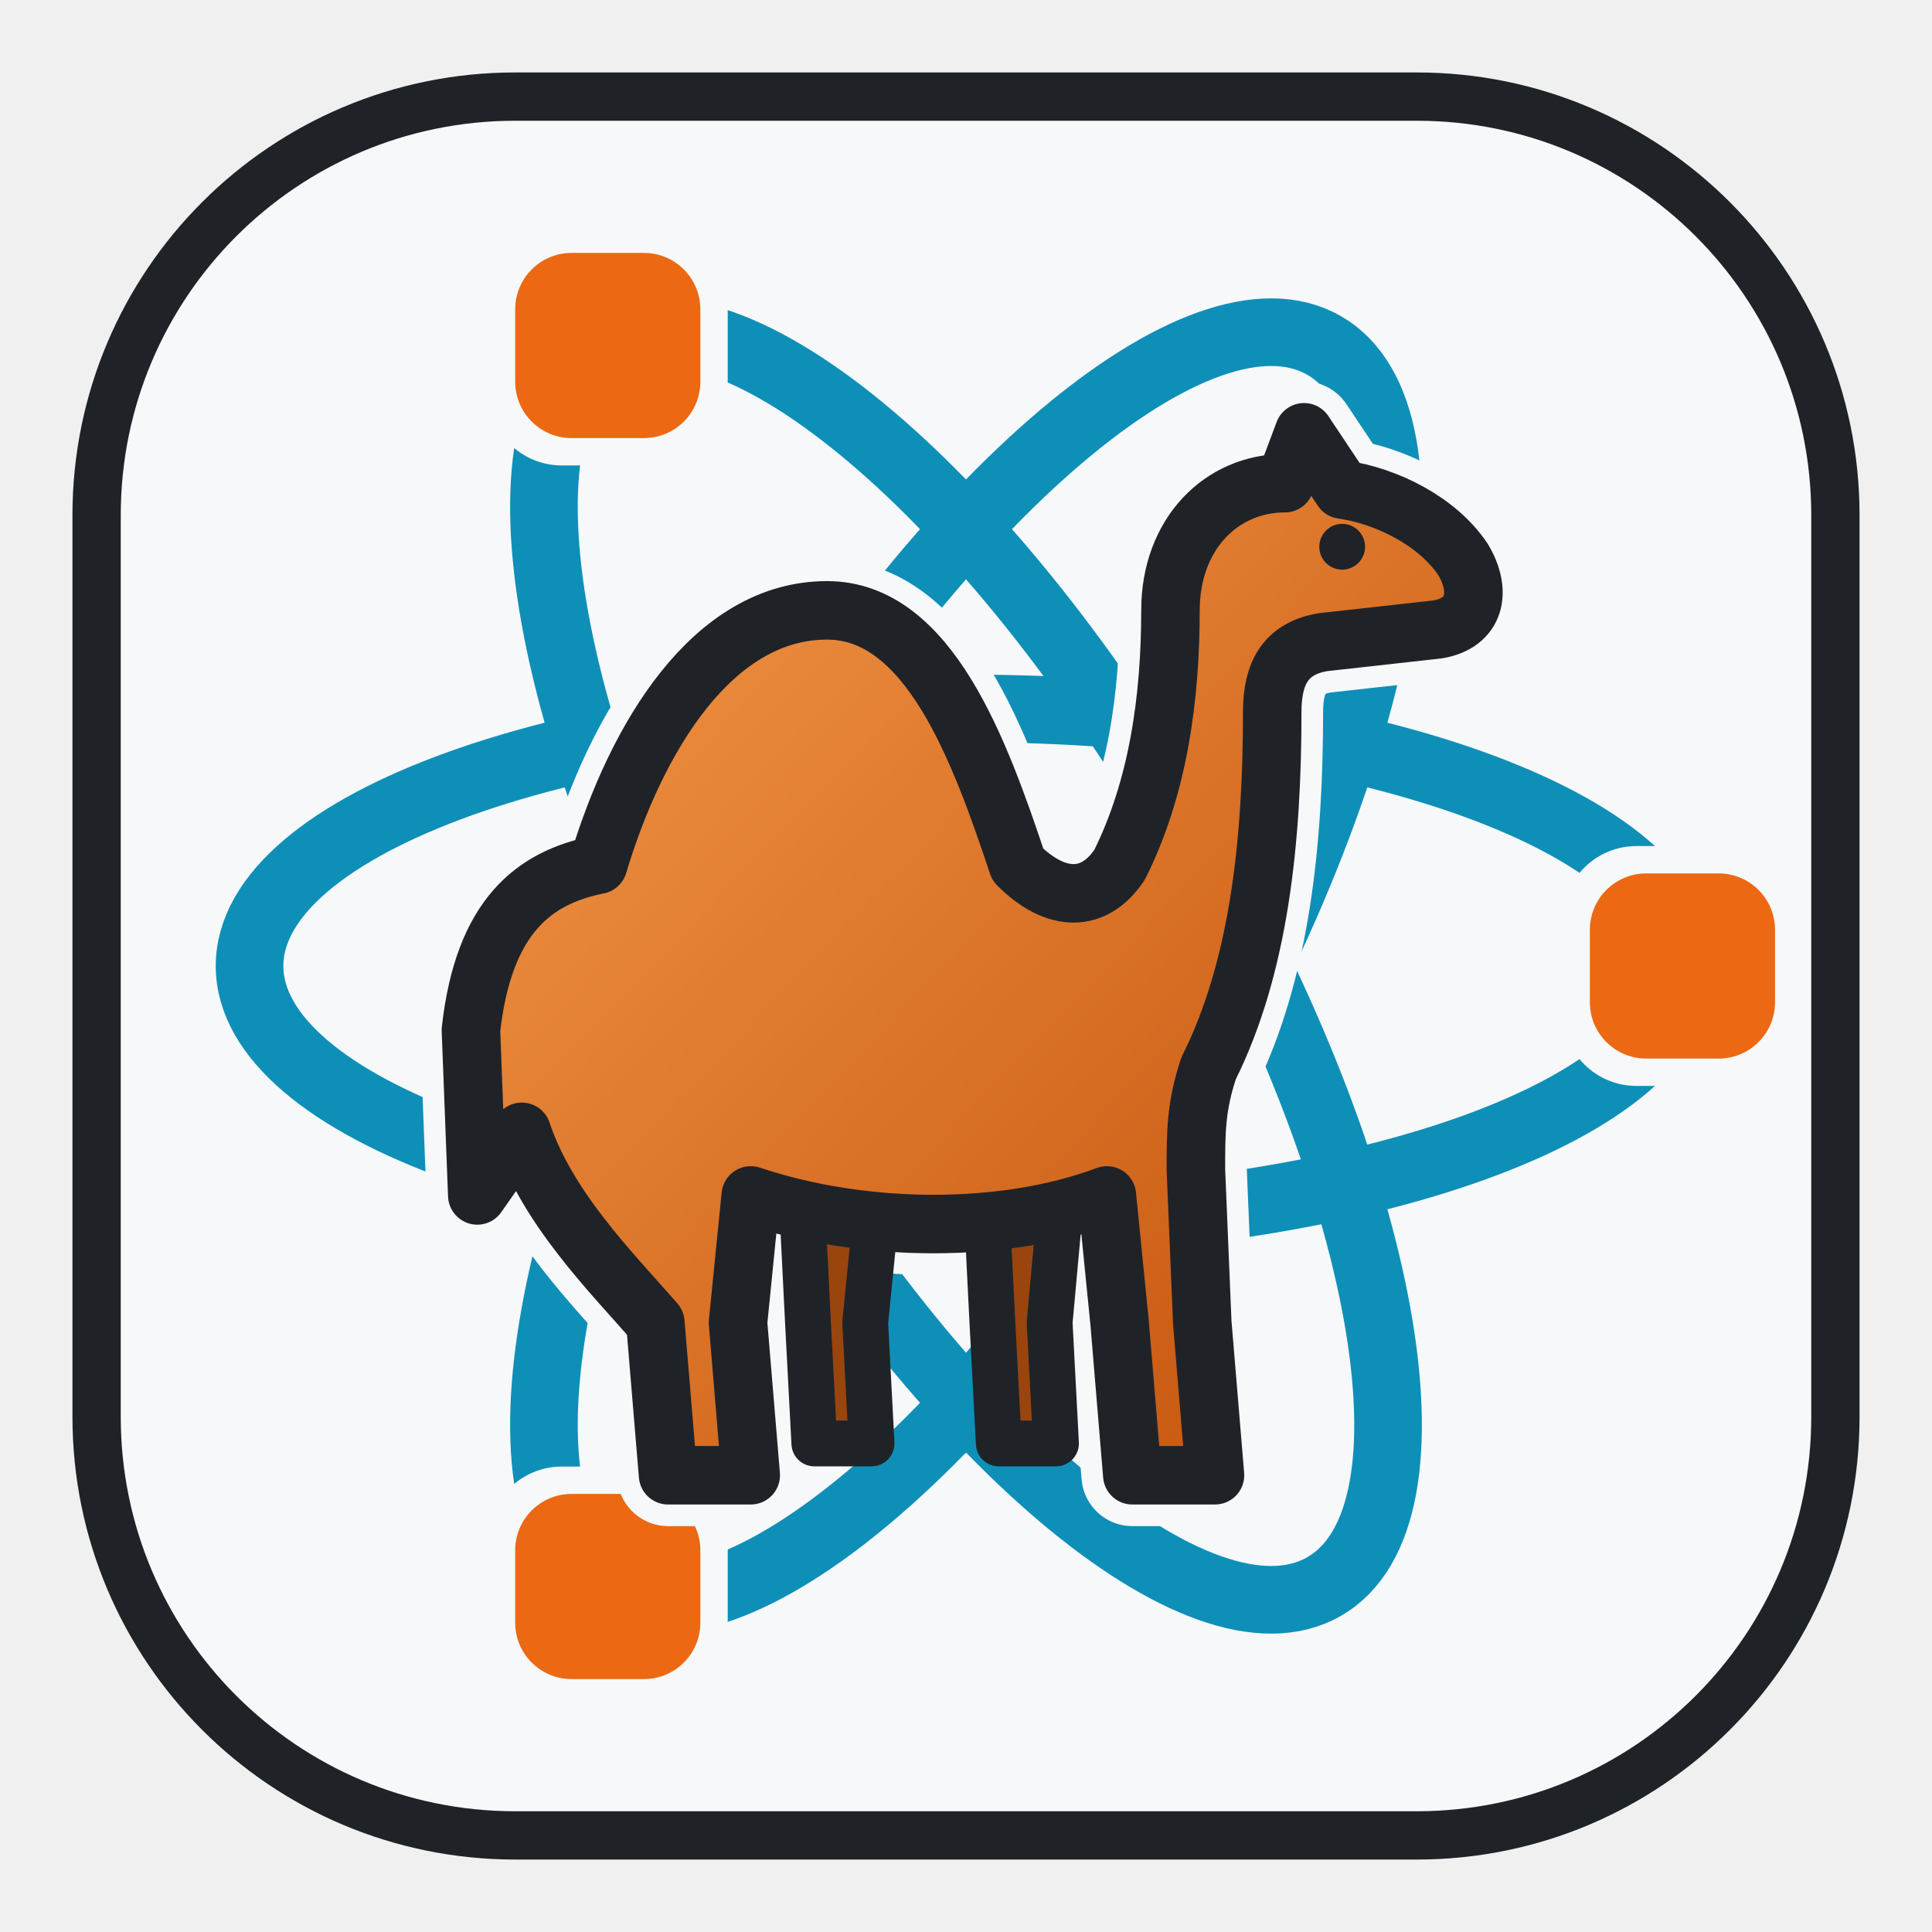
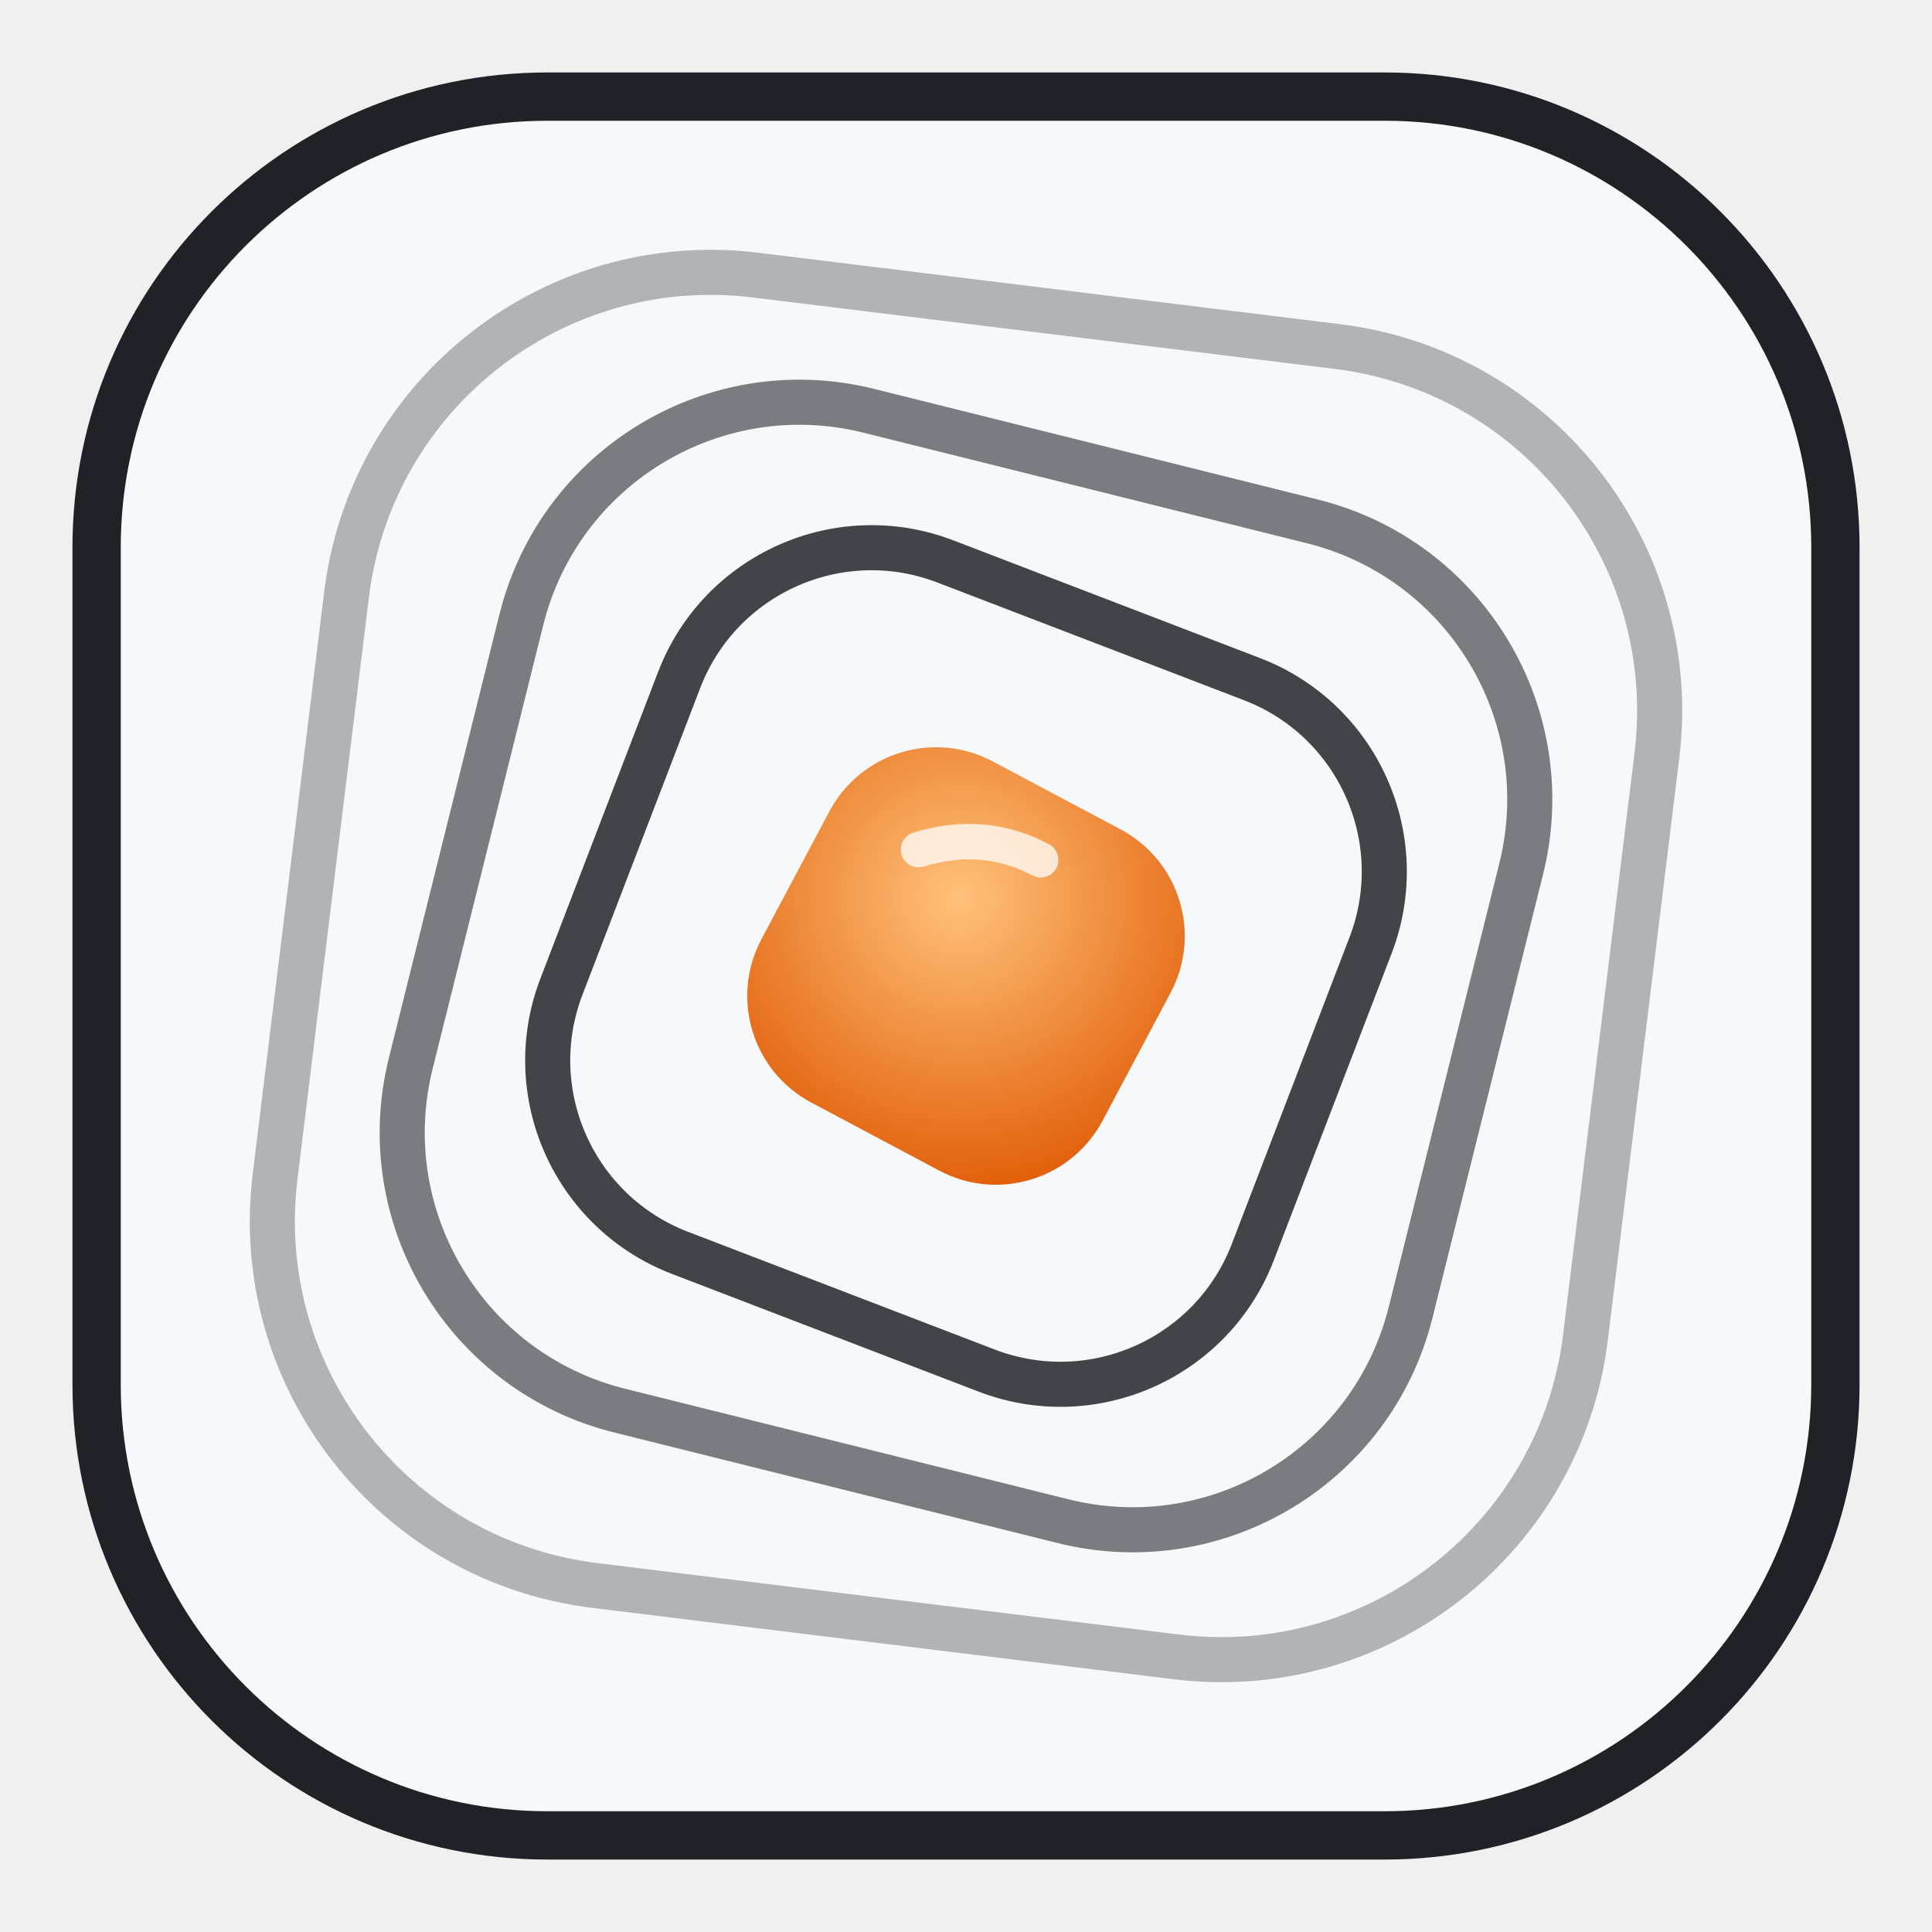
- <svg xmlns="http://www.w3.org/2000/svg" viewBox="0 0 120 120" width="120" height="120" role="img" aria-label="Melact: a camel in front of an atom whose electrons are flying">
-   <style>.pulse{animation:pulse 2.2s ease-in-out infinite}@keyframes pulse{0%,100%{opacity:1}50%{opacity:.35}}@media (prefers-reduced-motion:reduce){.pulse{animation:none}}</style>
+ <svg xmlns="http://www.w3.org/2000/svg" viewBox="-0 -0 120 120" width="120" height="120" role="img" aria-label="Melact: frames turning into a funnel around one live hole">
+   <style>text { font-family: -apple-system, BlinkMacSystemFont, 'Segoe UI', Helvetica, Arial, sans-serif; fill: #1f2328; }.mono { font-family: ui-monospace, SFMono-Regular, Menlo, Consolas, monospace; white-space: pre; }.muted { fill: #59636e; } .faint { fill: #8c959f; }.accent { fill: #8250df; } .green { fill: #1a7f37; }.orange { fill: #bc4c00; } .blue { fill: #0969da; }.flow { stroke-dasharray: 6 8; animation: flow 1.1s linear infinite; }@keyframes flow { to { stroke-dashoffset: -28; } }.pulse { animation: pulse 2.2s ease-in-out infinite; }@keyframes pulse { 0%, 100% { opacity: 1; } 50% { opacity: 0.35; } }@media (prefers-reduced-motion: reduce) { .flow, .pulse { animation: none; } }</style>
  <defs>
-     <linearGradient id="sp" x1="0" y1="0" x2="1" y2="1">
-       <stop offset="0" stop-color="#f59a4a" />
-       <stop offset="1" stop-color="#c2500a" />
+     <marker id="arrow-muted" viewBox="0 0 10 10" refX="9" refY="5" markerWidth="7" markerHeight="7" orient="auto-start-reverse">
+       <path d="M0,0 L10,5 L0,10 z" fill="#59636e" />
+     </marker>
+     <marker id="arrow-accent" viewBox="0 0 10 10" refX="9" refY="5" markerWidth="7" markerHeight="7" orient="auto-start-reverse">
+       <path d="M0,0 L10,5 L0,10 z" fill="#8250df" />
+     </marker>
+     <marker id="arrow-green" viewBox="0 0 10 10" refX="9" refY="5" markerWidth="7" markerHeight="7" orient="auto-start-reverse">
+       <path d="M0,0 L10,5 L0,10 z" fill="#1a7f37" />
+     </marker>
+     <marker id="arrow-orange" viewBox="0 0 10 10" refX="9" refY="5" markerWidth="7" markerHeight="7" orient="auto-start-reverse">
+       <path d="M0,0 L10,5 L0,10 z" fill="#bc4c00" />
+     </marker>
+     <marker id="arrow-blue" viewBox="0 0 10 10" refX="9" refY="5" markerWidth="7" markerHeight="7" orient="auto-start-reverse">
+       <path d="M0,0 L10,5 L0,10 z" fill="#0969da" />
+     </marker>
+     <filter id="lift" x="-5%" y="-5%" width="110%" height="125%">
+       <feDropShadow dx="0" dy="2" stdDeviation="3" flood-color="#1f2328" flood-opacity="0.10" />
+     </filter>
+     <linearGradient id="glow" x1="0" y1="0" x2="1" y2="0">
+       <stop offset="0" stop-color="#8250df" />
+       <stop offset="1" stop-color="#0969da" />
    </linearGradient>
  </defs>
-   <rect x="6" y="6" width="108" height="108" rx="26" fill="#f6f8fa" stroke="#1f2328" stroke-width="3" />
-   <ellipse cx="60" cy="60" rx="44.5" ry="16" transform="rotate(0 60 60)" fill="none" stroke="#0e8fb8" stroke-width="4.2" />
-   <ellipse cx="60" cy="60" rx="44.5" ry="16" transform="rotate(60 60 60)" fill="none" stroke="#0e8fb8" stroke-width="4.2" />
-   <ellipse cx="60" cy="60" rx="44.5" ry="16" transform="rotate(120 60 60)" fill="none" stroke="#0e8fb8" stroke-width="4.2" />
-   <rect x="97.05" y="52.55" width="14.90" height="14.90" rx="4.6" fill="#f6f8fa" />
-   <rect x="98.75" y="54.25" width="11.5" height="11.5" rx="3.5" fill="#ec6813" class="pulse" />
-   <rect x="30.30" y="14.01" width="14.90" height="14.90" rx="4.6" fill="#f6f8fa" />
-   <rect x="32.00" y="15.71" width="11.5" height="11.5" rx="3.5" fill="#ec6813" class="pulse" />
-   <rect x="30.30" y="91.09" width="14.90" height="14.90" rx="4.6" fill="#f6f8fa" />
-   <rect x="32.00" y="92.79" width="11.5" height="11.5" rx="3.5" fill="#ec6813" class="pulse" />
-   <g transform="translate(9.5 15) scale(.79)">
-     <path d="M25,62 C26,53 30,50 35,49 C38,39 44,29 53,29 C61,29 65,40 68,49 C71,52 74,52 76,49 C79,43 80,36 80,29 C80,23 84,19 89,19 L90.5,15 L93.5,19.5 C97,20 101,22 103,25 C104.5,27.5 104,30 101,30.5 L92,31.5 C89,32 88,34 88,37 C88,47 87,57 83,65 C82,68 82,70 82,73 L82.5,85 L83.5,97 H77 L76,85 L75,75 C67,78 56,78 47,75 L46,85 L47,97 H40.5 L39.5,85 C36,81 31,76 29,70 L25.5,75 Z" fill="none" stroke="#f6f8fa" stroke-width="8" stroke-linejoin="round" />
-     <path d="M71.5,74 L70.5,85 L71,94.5 H66.5 L66,85 L65.5,75 Z M57,75 L56,85 L56.5,94.5 H52 L51.5,85 L51,75 Z" fill="#9a440e" stroke="#1f2328" stroke-width="3.6" stroke-linejoin="round" />
-     <path d="M25,62 C26,53 30,50 35,49 C38,39 44,29 53,29 C61,29 65,40 68,49 C71,52 74,52 76,49 C79,43 80,36 80,29 C80,23 84,19 89,19 L90.5,15 L93.5,19.5 C97,20 101,22 103,25 C104.5,27.5 104,30 101,30.5 L92,31.5 C89,32 88,34 88,37 C88,47 87,57 83,65 C82,68 82,70 82,73 L82.5,85 L83.5,97 H77 L76,85 L75,75 C67,78 56,78 47,75 L46,85 L47,97 H40.5 L39.5,85 C36,81 31,76 29,70 L25.5,75 Z" fill="url(#sp)" stroke="#1f2328" stroke-width="4.6" stroke-linejoin="round" />
-     <circle cx="93.5" cy="24" r="1.8" fill="#1f2328" />
+   <defs>
+     <radialGradient id="ember" cx="0.4" cy="0.35" r="0.75">
+       <stop offset="0" stop-color="#ffc27a" />
+       <stop offset="1" stop-color="#e2600c" />
+     </radialGradient>
+   </defs>
+   <rect x="6" y="6" width="108" height="108" rx="28" fill="#f6f8fa" stroke="#1f2328" stroke-width="3" />
+   <g transform="rotate(7 60 60)">
+     <rect x="19.0" y="19.0" width="82" height="82" rx="22.8" fill="none" stroke="#1f2328" stroke-width="2.8" stroke-opacity="0.32">
+       <animateTransform attributeName="transform" type="rotate" values="0 60 60; 4 60 60; 0 60 60" dur="3.0s" repeatCount="indefinite" />
+       <animate attributeName="stroke-opacity" values="0.32;0.67;0.32" dur="2.4s" begin="0.0s" repeatCount="indefinite" />
+     </rect>
+   </g>
+   <g transform="rotate(14 60 60)">
+     <rect x="28.0" y="28.0" width="64" height="64" rx="17.8" fill="none" stroke="#1f2328" stroke-width="2.8" stroke-opacity="0.58">
+       <animateTransform attributeName="transform" type="rotate" values="0 60 60; 6 60 60; 0 60 60" dur="3.6s" repeatCount="indefinite" />
+       <animate attributeName="stroke-opacity" values="0.58;0.93;0.58" dur="2.4s" begin="0.3s" repeatCount="indefinite" />
+     </rect>
+   </g>
+   <g transform="rotate(21 60 60)">
+     <rect x="37.0" y="37.0" width="46" height="46" rx="12.8" fill="none" stroke="#1f2328" stroke-width="2.8" stroke-opacity="0.84">
+       <animateTransform attributeName="transform" type="rotate" values="0 60 60; 8 60 60; 0 60 60" dur="4.2s" repeatCount="indefinite" />
+       <animate attributeName="stroke-opacity" values="0.84;1.00;0.84" dur="2.4s" begin="0.6s" repeatCount="indefinite" />
+     </rect>
+   </g>
+   <g transform="rotate(28 60 60)">
+     <rect x="48" y="48" width="24" height="24" rx="7.5" fill="url(#ember)" class="pulse" />
+     <path d="M54,55 q3,-3 7,-3" fill="none" stroke="#ffffff" stroke-opacity="0.75" stroke-width="2.2" stroke-linecap="round" />
  </g>
</svg>
